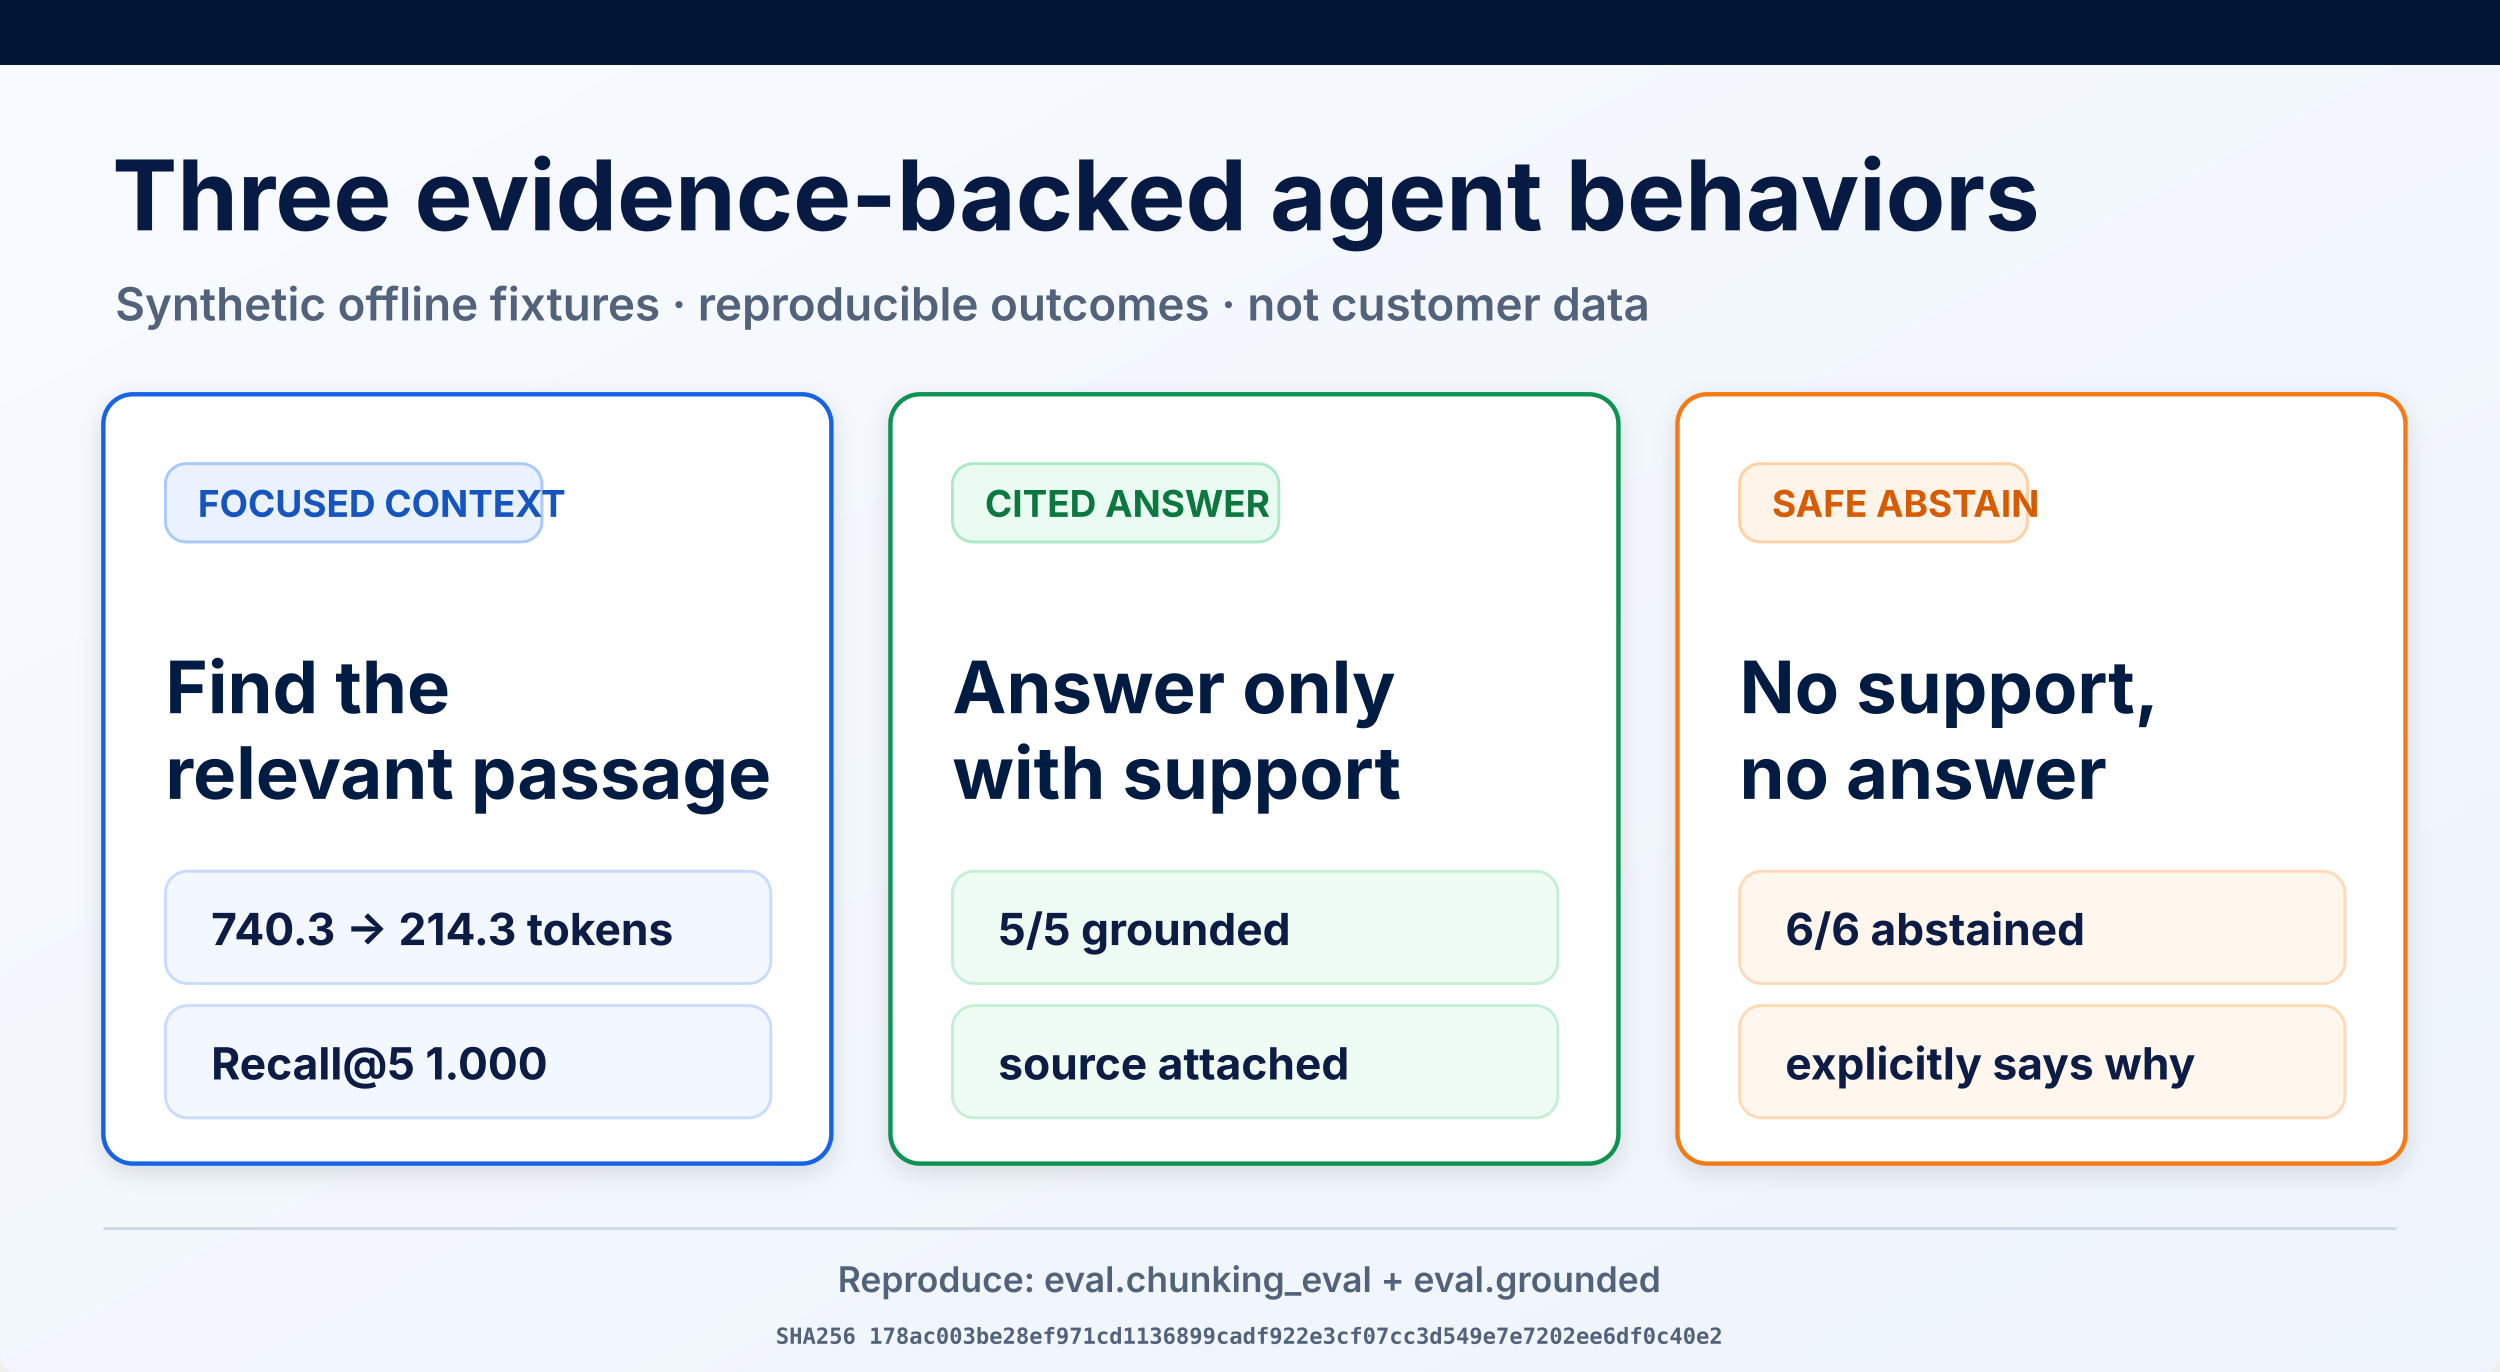
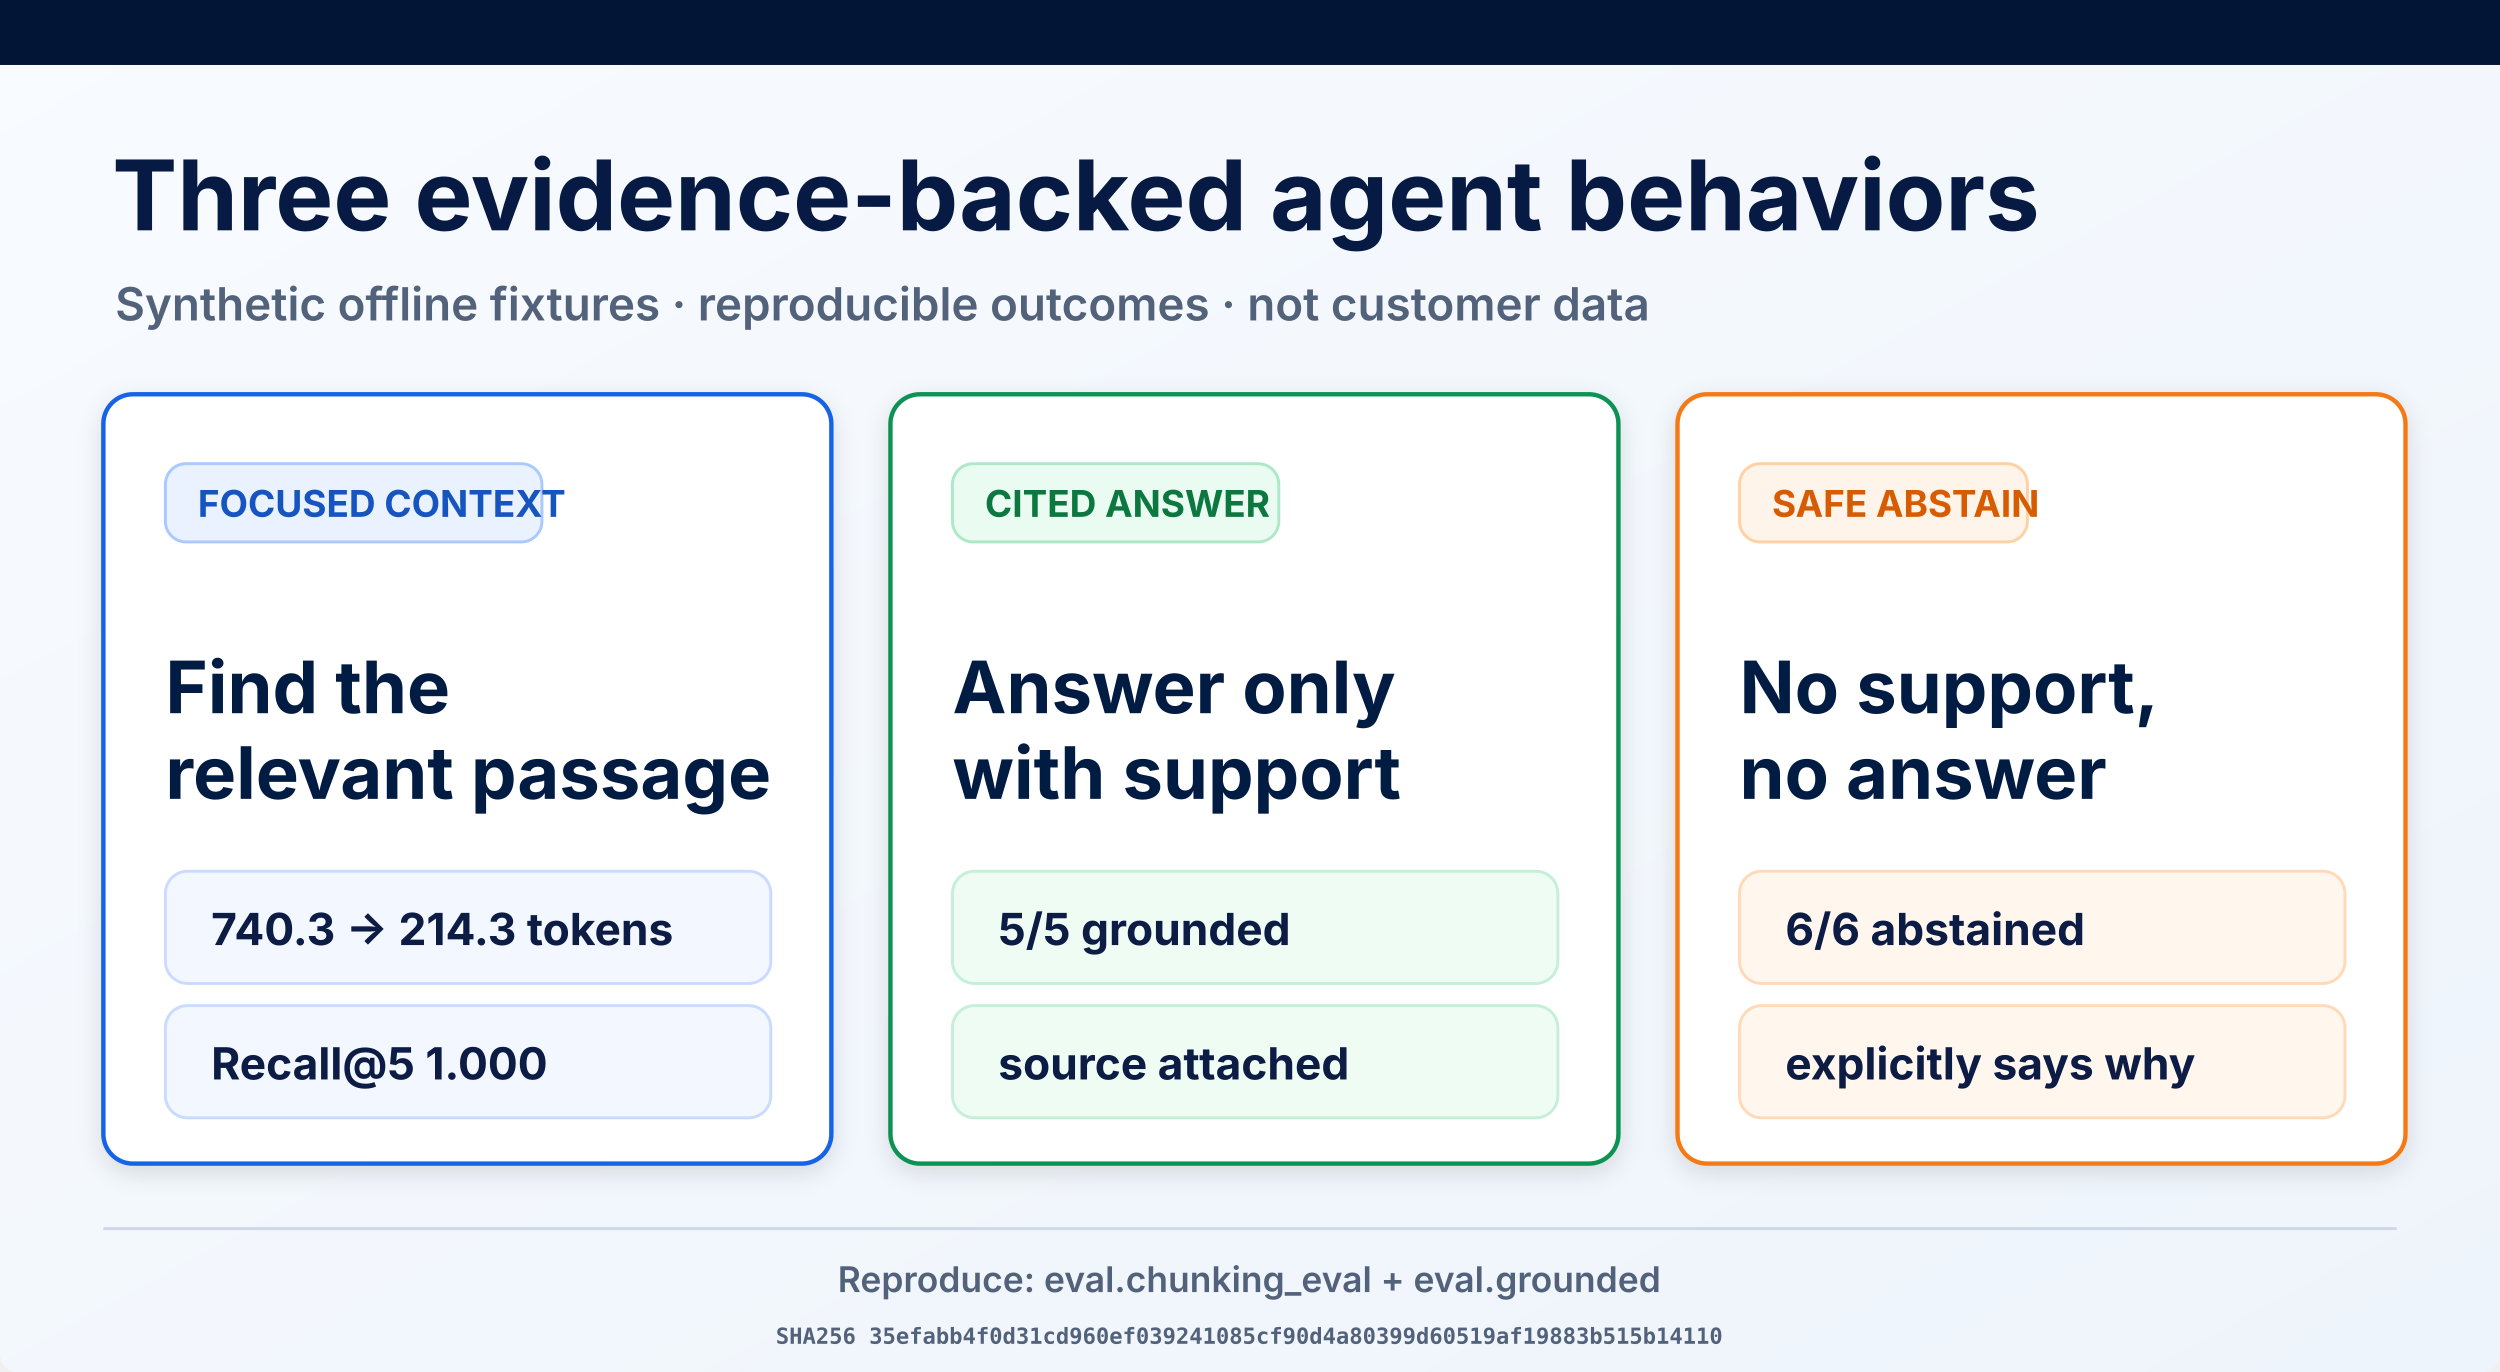
<svg xmlns="http://www.w3.org/2000/svg" width="1693" height="929" viewBox="0 0 1693 929" role="img" aria-labelledby="title desc">
  <defs>
    <linearGradient id="page" x1="0" y1="0" x2="1" y2="1">
      <stop offset="0" stop-color="#f8fbff" />
      <stop offset="1" stop-color="#eef4fb" />
    </linearGradient>
    <filter id="shadow" x="-10%" y="-10%" width="120%" height="130%">
      <feDropShadow dx="0" dy="5" stdDeviation="8" flood-opacity=".12" />
    </filter>
  </defs>
  <rect width="1693" height="929" rx="12" fill="url(#page)" />
  <rect width="1693" height="44" fill="#021536" />
  <text x="76" y="156" font-family="Inter, Arial, sans-serif" font-size="66" font-weight="700" fill="#061a43">Three evidence-backed agent behaviors</text>
  <text x="78" y="217" font-family="Inter, Arial, sans-serif" font-size="31" font-weight="600" fill="#53627b">Synthetic offline fixtures · reproducible outcomes · not customer data</text>
  <g filter="url(#shadow)">
    <rect x="70" y="267" width="493" height="521" rx="20" fill="#fff" stroke="#1763e8" stroke-width="3" />
    <rect x="112" y="314" width="255" height="53" rx="14" fill="#eaf2ff" stroke="#a9c9ff" stroke-width="2" />
    <text x="134" y="350" font-family="Inter, Arial, sans-serif" font-size="25" font-weight="700" fill="#1554c0">FOCUSED CONTEXT</text>
    <text x="112" y="483" font-family="Inter, Arial, sans-serif" font-size="49" font-weight="700" fill="#061a43">Find the</text>
    <text x="112" y="541" font-family="Inter, Arial, sans-serif" font-size="49" font-weight="700" fill="#061a43">relevant passage</text>
    <rect x="112" y="590" width="410" height="76" rx="15" fill="#f3f7ff" stroke="#c9dcff" stroke-width="2" />
    <text x="143" y="640" font-family="Inter, Arial, sans-serif" font-size="30" font-weight="700" fill="#0a1b44">740.3 → 214.3 tokens</text>
    <rect x="112" y="681" width="410" height="76" rx="15" fill="#f3f7ff" stroke="#c9dcff" stroke-width="2" />
    <text x="143" y="731" font-family="Inter, Arial, sans-serif" font-size="30" font-weight="700" fill="#0a1b44">Recall@5 1.000</text>
  </g>
  <g filter="url(#shadow)">
    <rect x="603" y="267" width="493" height="521" rx="20" fill="#fff" stroke="#109252" stroke-width="3" />
    <rect x="645" y="314" width="221" height="53" rx="14" fill="#eafbf1" stroke="#ade9c7" stroke-width="2" />
    <text x="667" y="350" font-family="Inter, Arial, sans-serif" font-size="25" font-weight="700" fill="#08773f">CITED ANSWER</text>
    <text x="645" y="483" font-family="Inter, Arial, sans-serif" font-size="49" font-weight="700" fill="#061a43">Answer only</text>
    <text x="645" y="541" font-family="Inter, Arial, sans-serif" font-size="49" font-weight="700" fill="#061a43">with support</text>
    <rect x="645" y="590" width="410" height="76" rx="15" fill="#effcf4" stroke="#c5efd6" stroke-width="2" />
    <text x="676" y="640" font-family="Inter, Arial, sans-serif" font-size="30" font-weight="700" fill="#0a1b44">5/5 grounded</text>
    <rect x="645" y="681" width="410" height="76" rx="15" fill="#effcf4" stroke="#c5efd6" stroke-width="2" />
    <text x="676" y="731" font-family="Inter, Arial, sans-serif" font-size="30" font-weight="700" fill="#0a1b44">source attached</text>
  </g>
  <g filter="url(#shadow)">
    <rect x="1136" y="267" width="493" height="521" rx="20" fill="#fff" stroke="#f57a19" stroke-width="3" />
    <rect x="1178" y="314" width="195" height="53" rx="14" fill="#fff4e9" stroke="#ffd1a4" stroke-width="2" />
    <text x="1200" y="350" font-family="Inter, Arial, sans-serif" font-size="25" font-weight="700" fill="#d75c06">SAFE ABSTAIN</text>
    <text x="1178" y="483" font-family="Inter, Arial, sans-serif" font-size="49" font-weight="700" fill="#061a43">No support,</text>
    <text x="1178" y="541" font-family="Inter, Arial, sans-serif" font-size="49" font-weight="700" fill="#061a43">no answer</text>
    <rect x="1178" y="590" width="410" height="76" rx="15" fill="#fff7ee" stroke="#ffdab9" stroke-width="2" />
    <text x="1209" y="640" font-family="Inter, Arial, sans-serif" font-size="30" font-weight="700" fill="#0a1b44">6/6 abstained</text>
    <rect x="1178" y="681" width="410" height="76" rx="15" fill="#fff7ee" stroke="#ffdab9" stroke-width="2" />
    <text x="1209" y="731" font-family="Inter, Arial, sans-serif" font-size="30" font-weight="700" fill="#0a1b44">explicitly says why</text>
  </g>
  <line x1="70" y1="832" x2="1623" y2="832" stroke="#ced8e7" stroke-width="2" />
  <text x="846" y="875" text-anchor="middle" font-family="Inter, Arial, sans-serif" font-size="24" font-weight="600" fill="#53627b">Reproduce: eval.chunking_eval + eval.grounded</text>
-   <text x="846" y="910" text-anchor="middle" font-family="ui-monospace, monospace" font-size="15" font-weight="600" fill="#53627b">SHA256 178ac003be28ef971cd1136899cadf922e3cf07cc3d549e7e7202ee6df0c40e2</text>
+   <text x="846" y="910" text-anchor="middle" font-family="ui-monospace, monospace" font-size="15" font-weight="600" fill="#53627b">SHA256 35efabb4f0d31cd960ef039241085cf90d4a80399d60519af19883b515b14110</text>
</svg>
